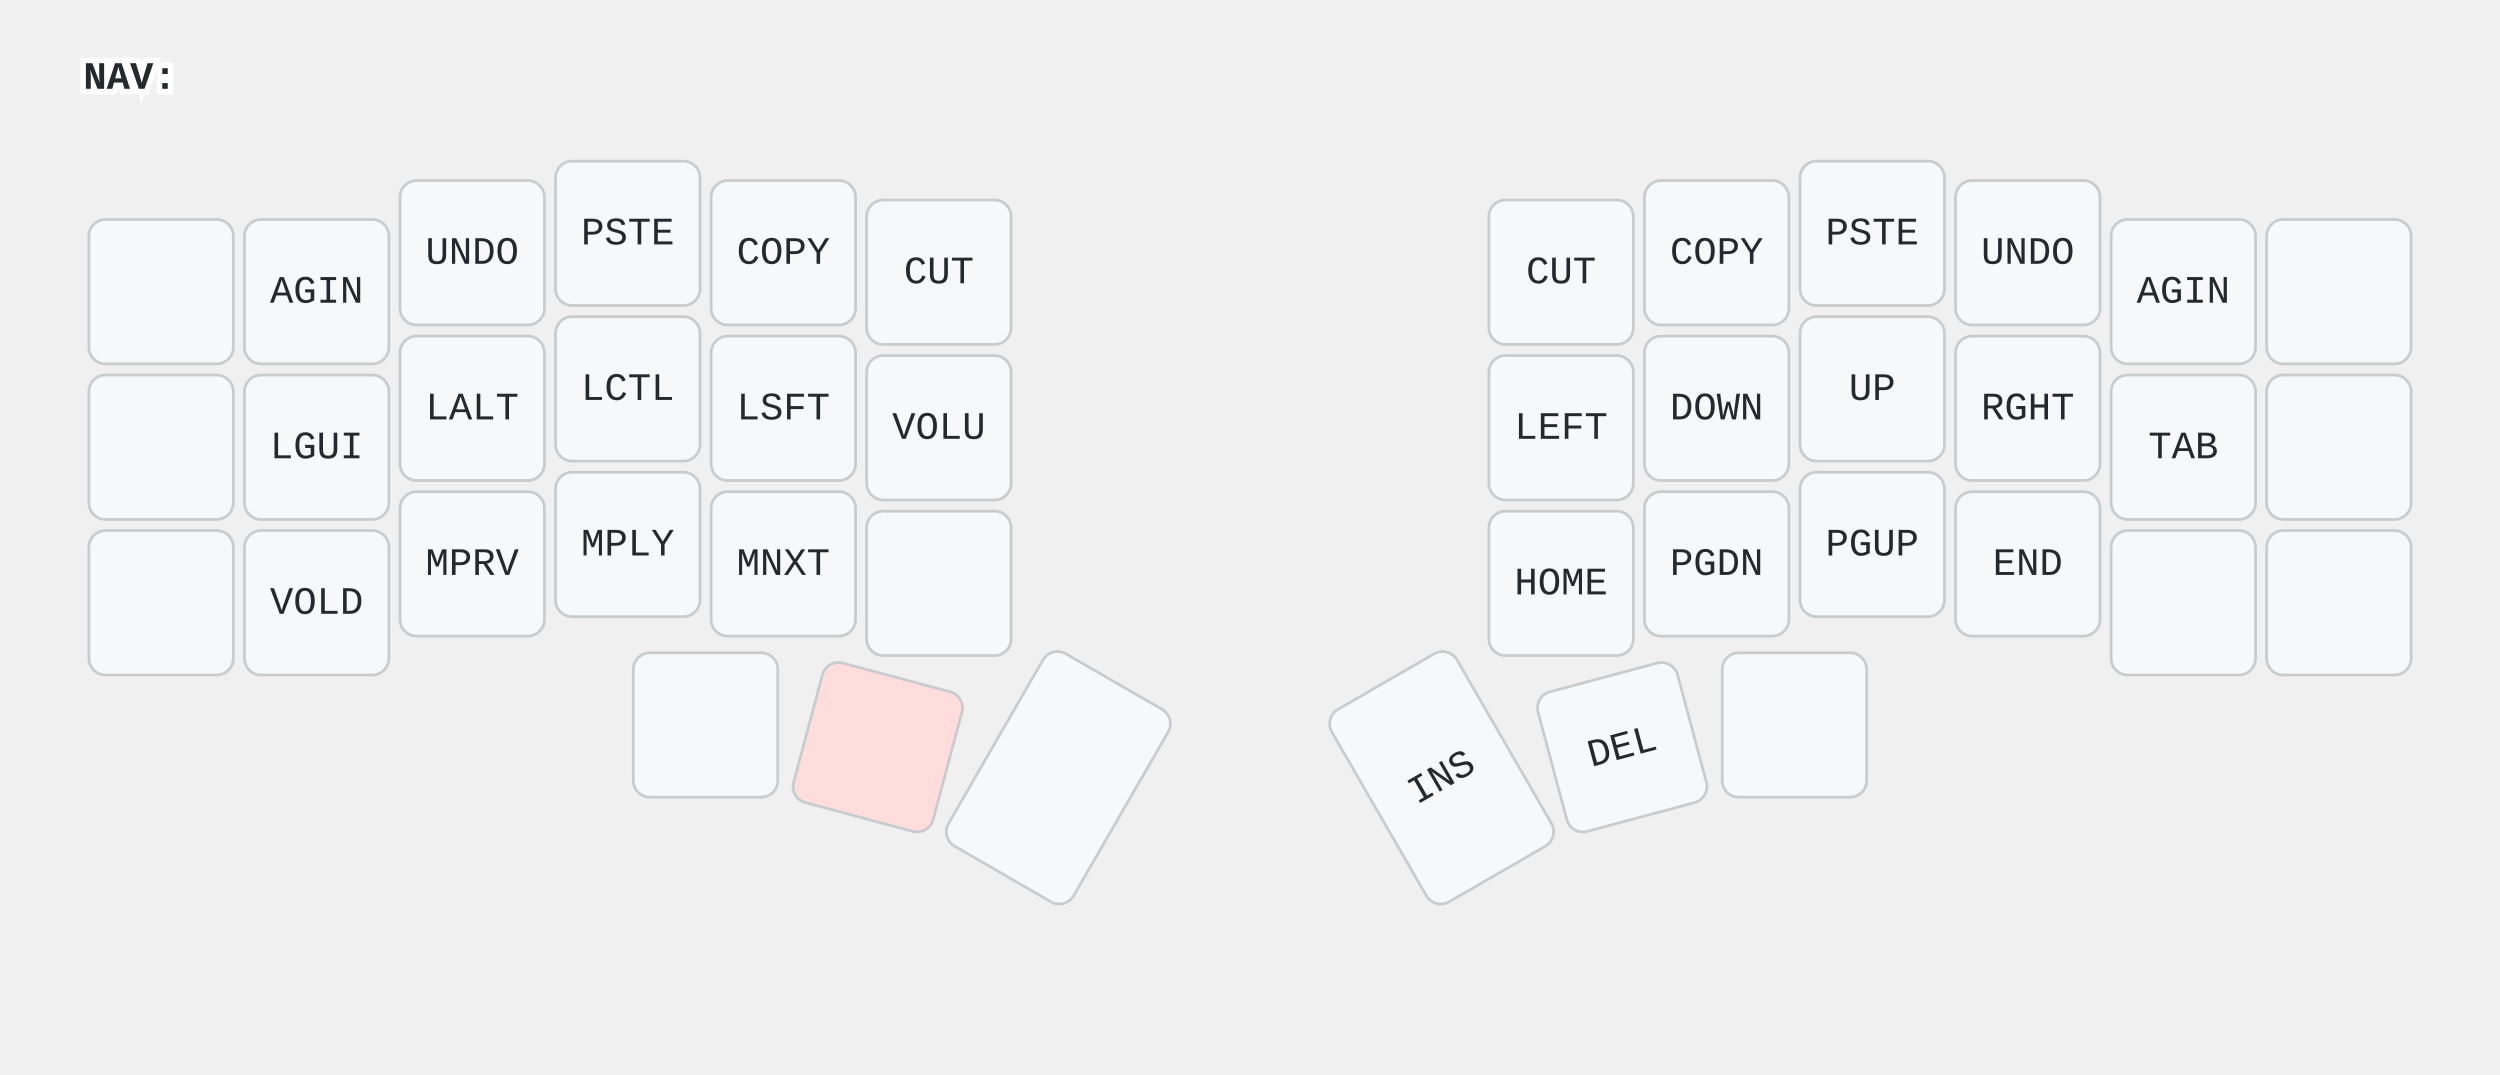
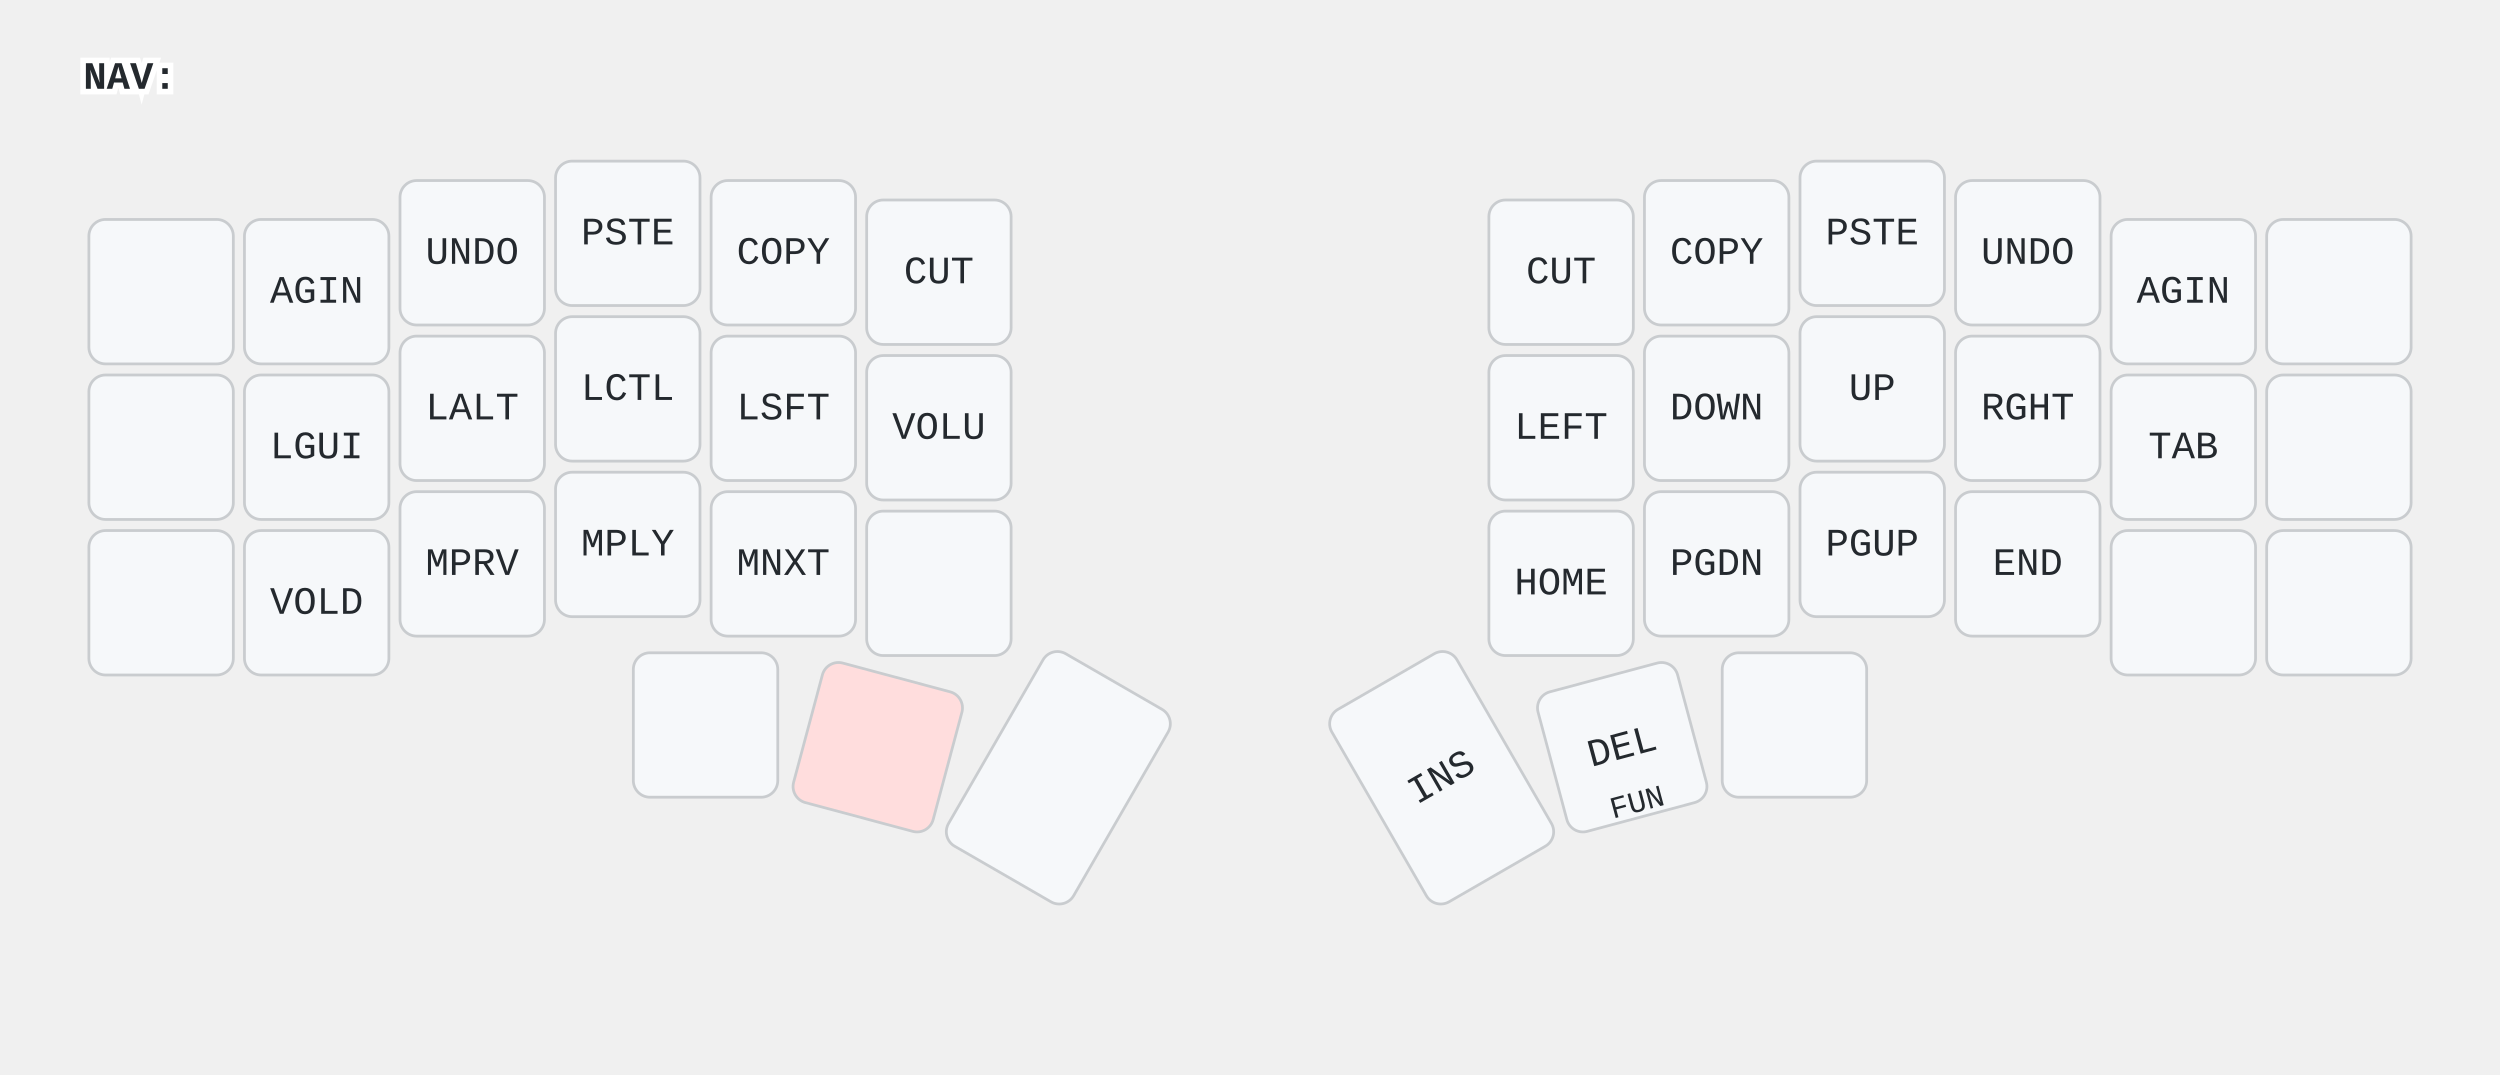
<svg xmlns="http://www.w3.org/2000/svg" width="900" height="387" viewBox="0 0 900 387" class="keymap">
  <style>/* inherit to force styles through use tags */
svg path {
    fill: inherit;
}

/* font and background color specifications */
svg.keymap {
    font-family: SFMono-Regular,Consolas,Liberation Mono,Menlo,monospace;
    font-size: 14px;
    font-kerning: normal;
    text-rendering: optimizeLegibility;
    fill: #24292e;
}

/* default key styling */
rect.key {
    fill: #f6f8fa;
}

rect.key, rect.combo {
    stroke: #c9cccf;
    stroke-width: 1;
}

/* default key side styling, only used is draw_key_sides is set */
rect.side {
    filter: brightness(90%);
}

/* color accent for combo boxes */
rect.combo, rect.combo-separate {
    fill: #cdf;
}

/* color accent for held keys */
rect.held, rect.combo.held {
    fill: #fdd;
}

/* color accent for ghost (optional) keys */
rect.ghost, rect.combo.ghost {
    stroke-dasharray: 4, 4;
    stroke-width: 2;
}

text {
    text-anchor: middle;
    dominant-baseline: middle;
}

/* styling for layer labels */
text.label {
    font-weight: bold;
    text-anchor: start;
    stroke: white;
    stroke-width: 4;
    paint-order: stroke;
}

/* styling for optional footer */
text.footer {
    text-anchor: end;
    dominant-baseline: auto;
    stroke: white;
    stroke-width: 4;
    paint-order: stroke;
}

/* styling for combo tap, and key non-tap label text */
text.combo, text.hold, text.shifted, text.left, text.right {
    font-size: 11px;
}

text.hold {
    text-anchor: middle;
    dominant-baseline: auto;
}

text.shifted {
    text-anchor: middle;
    dominant-baseline: hanging;
}

text.left {
    text-anchor: start;
}

text.right {
    text-anchor: end;
}

text.layer-activator {
    text-decoration: underline;
}

/* styling for hold/shifted label text in combo box */
text.combo.hold, text.combo.shifted, text.combo.left, text.combo.right {
    font-size: 8px;
}

/* lighter symbol for transparent keys */
text.trans {
    fill: #7b7e81;
}

/* styling for combo dendrons */
path.combo {
    stroke-width: 1;
    stroke: gray;
    fill: none;
}

/* Start Tabler Icons Cleanup */
/* cannot use height/width with glyphs */
.icon-tabler &gt; path {
    fill: inherit;
    stroke: inherit;
    stroke-width: 2;
}
/* hide tabler's default box */
.icon-tabler &gt; path[stroke="none"][fill="none"] {
    visibility: hidden;
}
/* End Tabler Icons Cleanup */
</style>
  <g transform="translate(30, 0)" class="layer-NAV">
    <text x="0" y="28" class="label" id="NAV">NAV:</text>
    <g transform="translate(0, 56)">
      <g transform="translate(28, 49)" class="key keypos-0">
        <rect rx="6" ry="6" x="-26" y="-26" width="52" height="52" class="key" />
      </g>
      <g transform="translate(84, 49)" class="key keypos-1">
        <rect rx="6" ry="6" x="-26" y="-26" width="52" height="52" class="key" />
        <text x="0" y="0" class="key tap">AGIN</text>
      </g>
      <g transform="translate(140, 35)" class="key keypos-2">
        <rect rx="6" ry="6" x="-26" y="-26" width="52" height="52" class="key" />
        <text x="0" y="0" class="key tap">UNDO</text>
      </g>
      <g transform="translate(196, 28)" class="key keypos-3">
        <rect rx="6" ry="6" x="-26" y="-26" width="52" height="52" class="key" />
        <text x="0" y="0" class="key tap">PSTE</text>
      </g>
      <g transform="translate(252, 35)" class="key keypos-4">
        <rect rx="6" ry="6" x="-26" y="-26" width="52" height="52" class="key" />
        <text x="0" y="0" class="key tap">COPY</text>
      </g>
      <g transform="translate(308, 42)" class="key keypos-5">
        <rect rx="6" ry="6" x="-26" y="-26" width="52" height="52" class="key" />
        <text x="0" y="0" class="key tap">CUT</text>
      </g>
      <g transform="translate(532, 42)" class="key keypos-6">
        <rect rx="6" ry="6" x="-26" y="-26" width="52" height="52" class="key" />
        <text x="0" y="0" class="key tap">CUT</text>
      </g>
      <g transform="translate(588, 35)" class="key keypos-7">
        <rect rx="6" ry="6" x="-26" y="-26" width="52" height="52" class="key" />
        <text x="0" y="0" class="key tap">COPY</text>
      </g>
      <g transform="translate(644, 28)" class="key keypos-8">
        <rect rx="6" ry="6" x="-26" y="-26" width="52" height="52" class="key" />
        <text x="0" y="0" class="key tap">PSTE</text>
      </g>
      <g transform="translate(700, 35)" class="key keypos-9">
        <rect rx="6" ry="6" x="-26" y="-26" width="52" height="52" class="key" />
        <text x="0" y="0" class="key tap">UNDO</text>
      </g>
      <g transform="translate(756, 49)" class="key keypos-10">
        <rect rx="6" ry="6" x="-26" y="-26" width="52" height="52" class="key" />
        <text x="0" y="0" class="key tap">AGIN</text>
      </g>
      <g transform="translate(812, 49)" class="key keypos-11">
        <rect rx="6" ry="6" x="-26" y="-26" width="52" height="52" class="key" />
      </g>
      <g transform="translate(28, 105)" class="key keypos-12">
        <rect rx="6" ry="6" x="-26" y="-26" width="52" height="52" class="key" />
      </g>
      <g transform="translate(84, 105)" class="key keypos-13">
        <rect rx="6" ry="6" x="-26" y="-26" width="52" height="52" class="key" />
        <text x="0" y="0" class="key tap">LGUI</text>
      </g>
      <g transform="translate(140, 91)" class="key keypos-14">
        <rect rx="6" ry="6" x="-26" y="-26" width="52" height="52" class="key" />
        <text x="0" y="0" class="key tap">LALT</text>
      </g>
      <g transform="translate(196, 84)" class="key keypos-15">
        <rect rx="6" ry="6" x="-26" y="-26" width="52" height="52" class="key" />
        <text x="0" y="0" class="key tap">LCTL</text>
      </g>
      <g transform="translate(252, 91)" class="key keypos-16">
        <rect rx="6" ry="6" x="-26" y="-26" width="52" height="52" class="key" />
        <text x="0" y="0" class="key tap">LSFT</text>
      </g>
      <g transform="translate(308, 98)" class="key keypos-17">
        <rect rx="6" ry="6" x="-26" y="-26" width="52" height="52" class="key" />
        <text x="0" y="0" class="key tap">VOLU</text>
      </g>
      <g transform="translate(532, 98)" class="key keypos-18">
        <rect rx="6" ry="6" x="-26" y="-26" width="52" height="52" class="key" />
        <text x="0" y="0" class="key tap">LEFT</text>
      </g>
      <g transform="translate(588, 91)" class="key keypos-19">
        <rect rx="6" ry="6" x="-26" y="-26" width="52" height="52" class="key" />
        <text x="0" y="0" class="key tap">DOWN</text>
      </g>
      <g transform="translate(644, 84)" class="key keypos-20">
        <rect rx="6" ry="6" x="-26" y="-26" width="52" height="52" class="key" />
        <text x="0" y="0" class="key tap">UP</text>
      </g>
      <g transform="translate(700, 91)" class="key keypos-21">
        <rect rx="6" ry="6" x="-26" y="-26" width="52" height="52" class="key" />
        <text x="0" y="0" class="key tap">RGHT</text>
      </g>
      <g transform="translate(756, 105)" class="key keypos-22">
        <rect rx="6" ry="6" x="-26" y="-26" width="52" height="52" class="key" />
        <text x="0" y="0" class="key tap">TAB</text>
      </g>
      <g transform="translate(812, 105)" class="key keypos-23">
        <rect rx="6" ry="6" x="-26" y="-26" width="52" height="52" class="key" />
      </g>
      <g transform="translate(28, 161)" class="key keypos-24">
        <rect rx="6" ry="6" x="-26" y="-26" width="52" height="52" class="key" />
      </g>
      <g transform="translate(84, 161)" class="key keypos-25">
        <rect rx="6" ry="6" x="-26" y="-26" width="52" height="52" class="key" />
        <text x="0" y="0" class="key tap">VOLD</text>
      </g>
      <g transform="translate(140, 147)" class="key keypos-26">
        <rect rx="6" ry="6" x="-26" y="-26" width="52" height="52" class="key" />
        <text x="0" y="0" class="key tap">MPRV</text>
      </g>
      <g transform="translate(196, 140)" class="key keypos-27">
        <rect rx="6" ry="6" x="-26" y="-26" width="52" height="52" class="key" />
        <text x="0" y="0" class="key tap">MPLY</text>
      </g>
      <g transform="translate(252, 147)" class="key keypos-28">
        <rect rx="6" ry="6" x="-26" y="-26" width="52" height="52" class="key" />
        <text x="0" y="0" class="key tap">MNXT</text>
      </g>
      <g transform="translate(308, 154)" class="key keypos-29">
        <rect rx="6" ry="6" x="-26" y="-26" width="52" height="52" class="key" />
      </g>
      <g transform="translate(532, 154)" class="key keypos-30">
        <rect rx="6" ry="6" x="-26" y="-26" width="52" height="52" class="key" />
        <text x="0" y="0" class="key tap">HOME</text>
      </g>
      <g transform="translate(588, 147)" class="key keypos-31">
        <rect rx="6" ry="6" x="-26" y="-26" width="52" height="52" class="key" />
        <text x="0" y="0" class="key tap">PGDN</text>
      </g>
      <g transform="translate(644, 140)" class="key keypos-32">
        <rect rx="6" ry="6" x="-26" y="-26" width="52" height="52" class="key" />
        <text x="0" y="0" class="key tap">PGUP</text>
      </g>
      <g transform="translate(700, 147)" class="key keypos-33">
        <rect rx="6" ry="6" x="-26" y="-26" width="52" height="52" class="key" />
        <text x="0" y="0" class="key tap">END</text>
      </g>
      <g transform="translate(756, 161)" class="key keypos-34">
        <rect rx="6" ry="6" x="-26" y="-26" width="52" height="52" class="key" />
      </g>
      <g transform="translate(812, 161)" class="key keypos-35">
        <rect rx="6" ry="6" x="-26" y="-26" width="52" height="52" class="key" />
      </g>
      <g transform="translate(224, 205)" class="key keypos-36">
        <rect rx="6" ry="6" x="-26" y="-26" width="52" height="52" class="key" />
      </g>
      <g transform="translate(286, 213) rotate(15.0)" class="key held keypos-37">
        <rect rx="6" ry="6" x="-26" y="-26" width="52" height="52" class="key held" />
      </g>
      <g transform="translate(351, 224) rotate(30.0)" class="key keypos-38">
        <rect rx="6" ry="6" x="-26" y="-40" width="52" height="80" class="key" />
      </g>
      <g transform="translate(489, 224) rotate(-30.0)" class="key keypos-39">
        <rect rx="6" ry="6" x="-26" y="-40" width="52" height="80" class="key" />
        <text x="0" y="0" class="key tap">INS</text>
      </g>
      <g transform="translate(554, 213) rotate(-15.0)" class="key keypos-40">
        <rect rx="6" ry="6" x="-26" y="-26" width="52" height="52" class="key" />
        <text x="0" y="0" class="key tap">DEL</text>
+         <text x="0" y="24" class="key hold">FUN</text>
      </g>
      <g transform="translate(616, 205)" class="key keypos-41">
        <rect rx="6" ry="6" x="-26" y="-26" width="52" height="52" class="key" />
      </g>
    </g>
  </g>
</svg>
